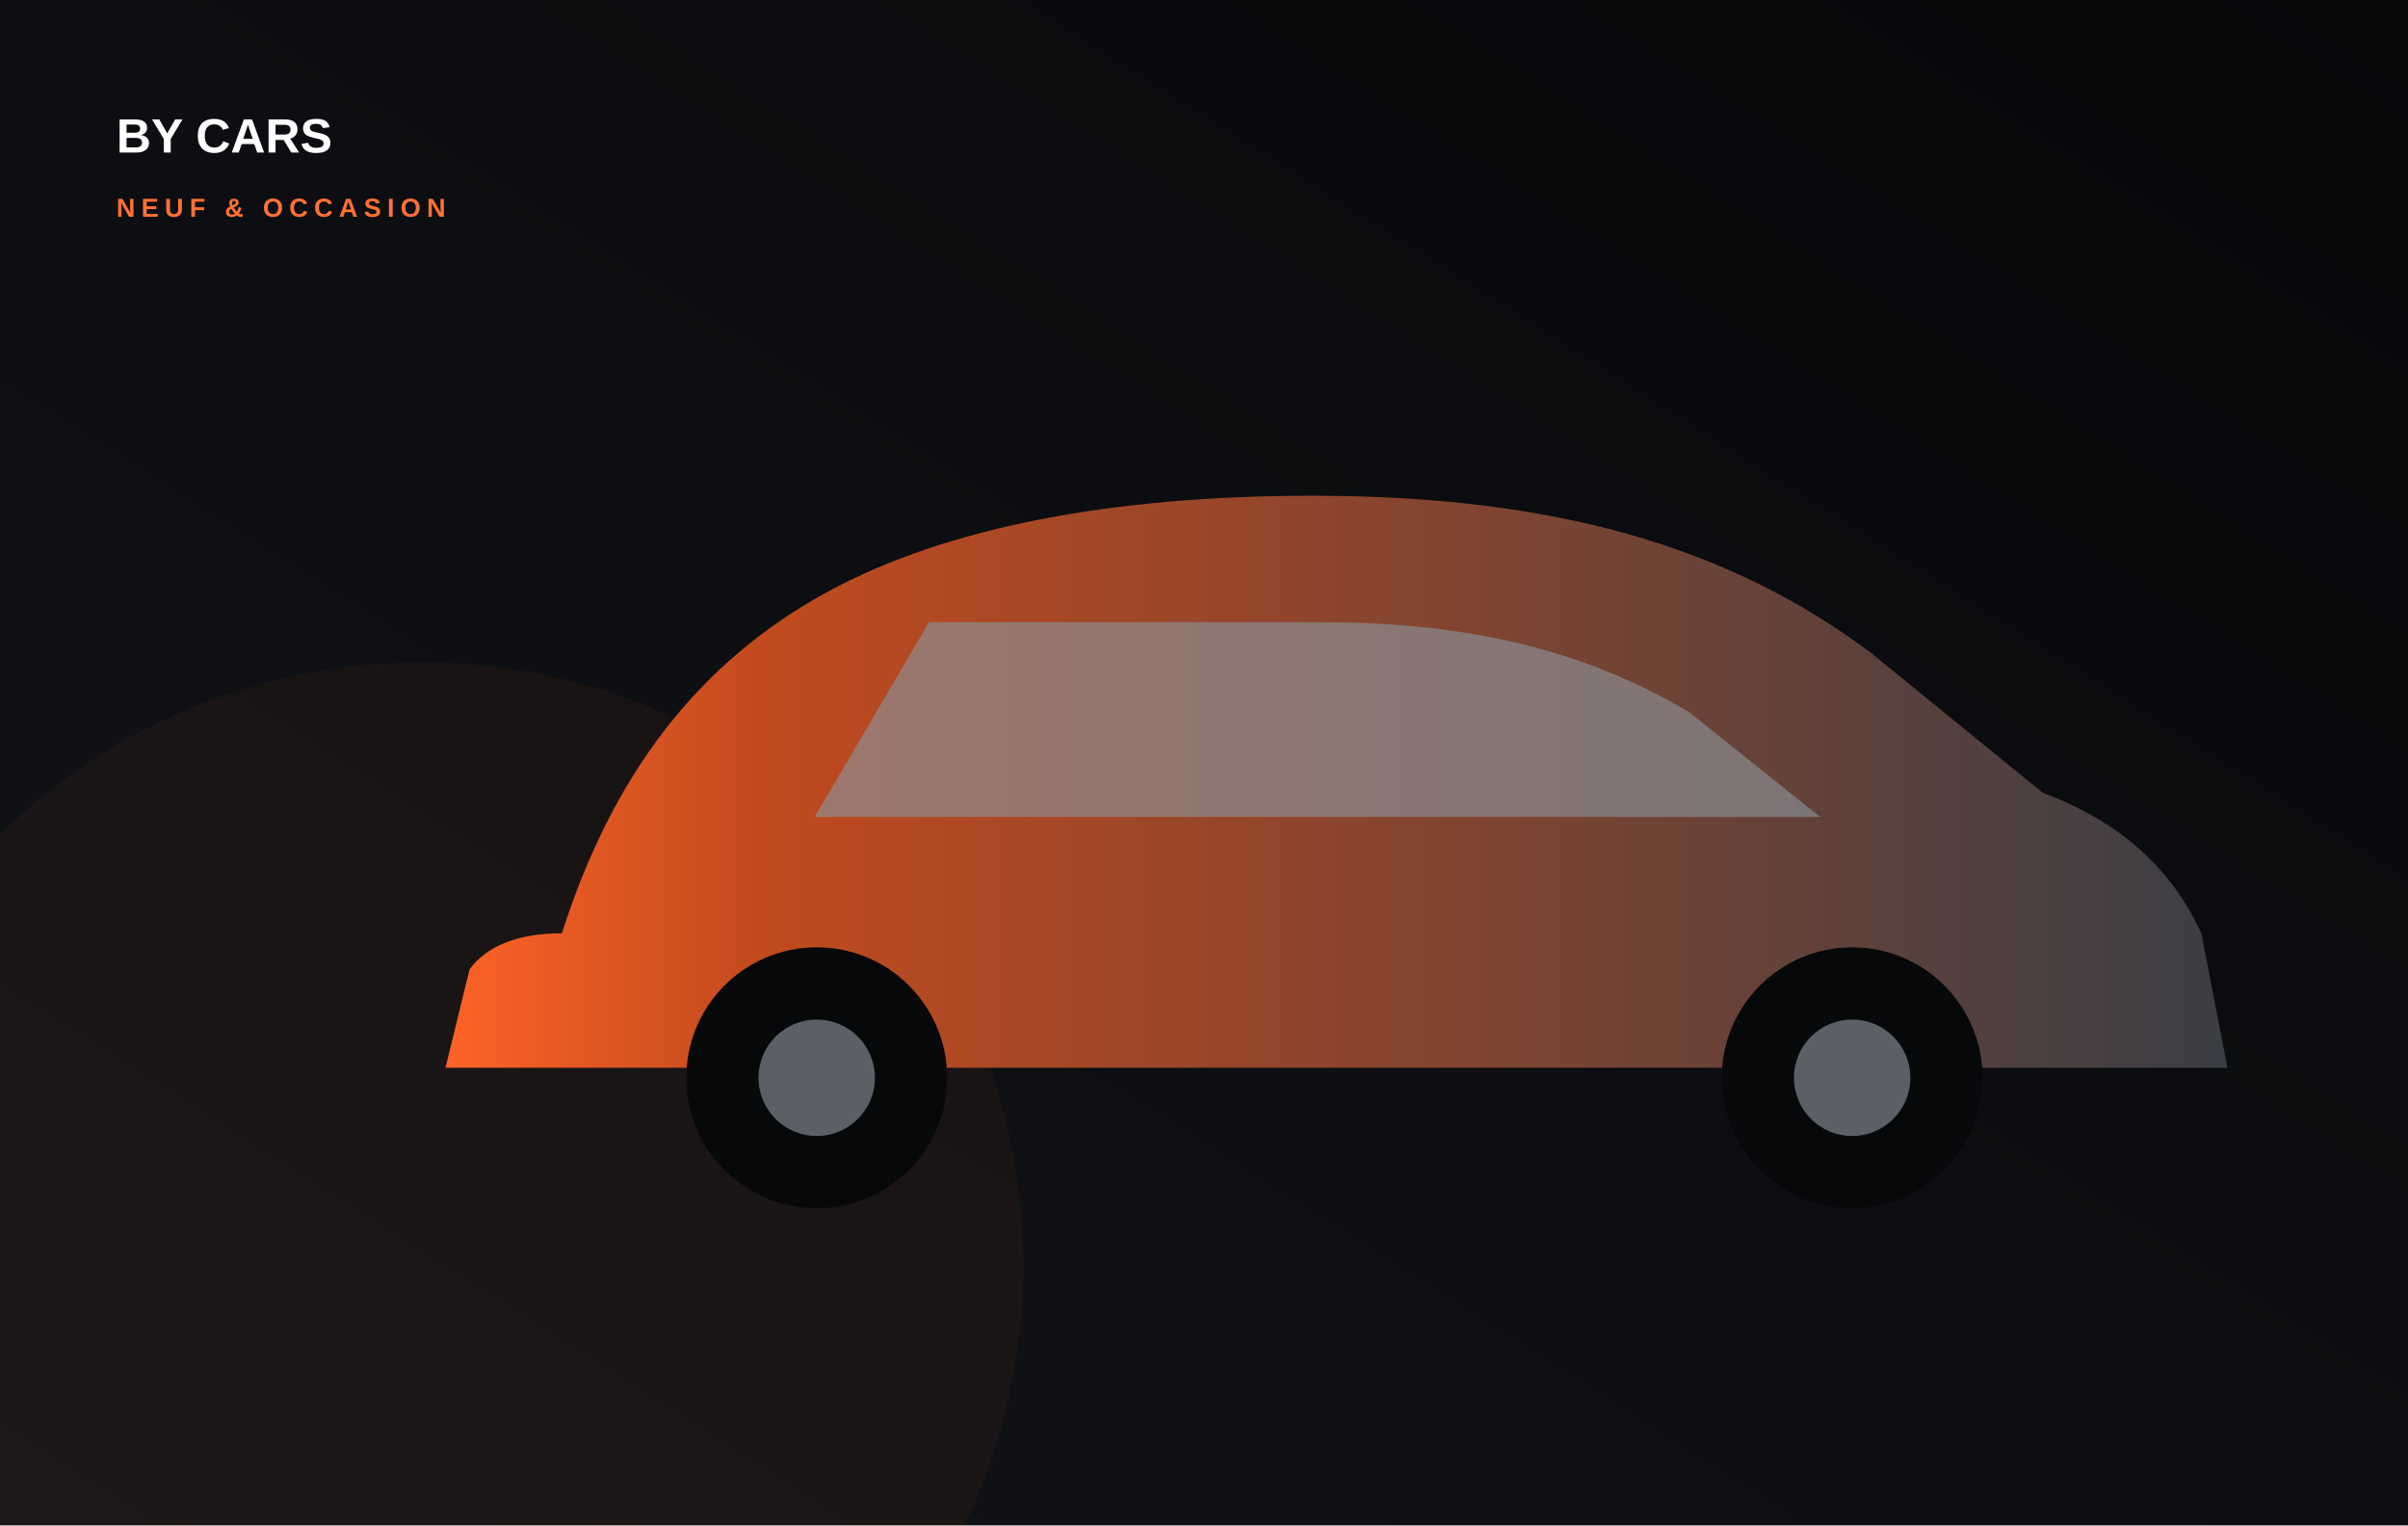
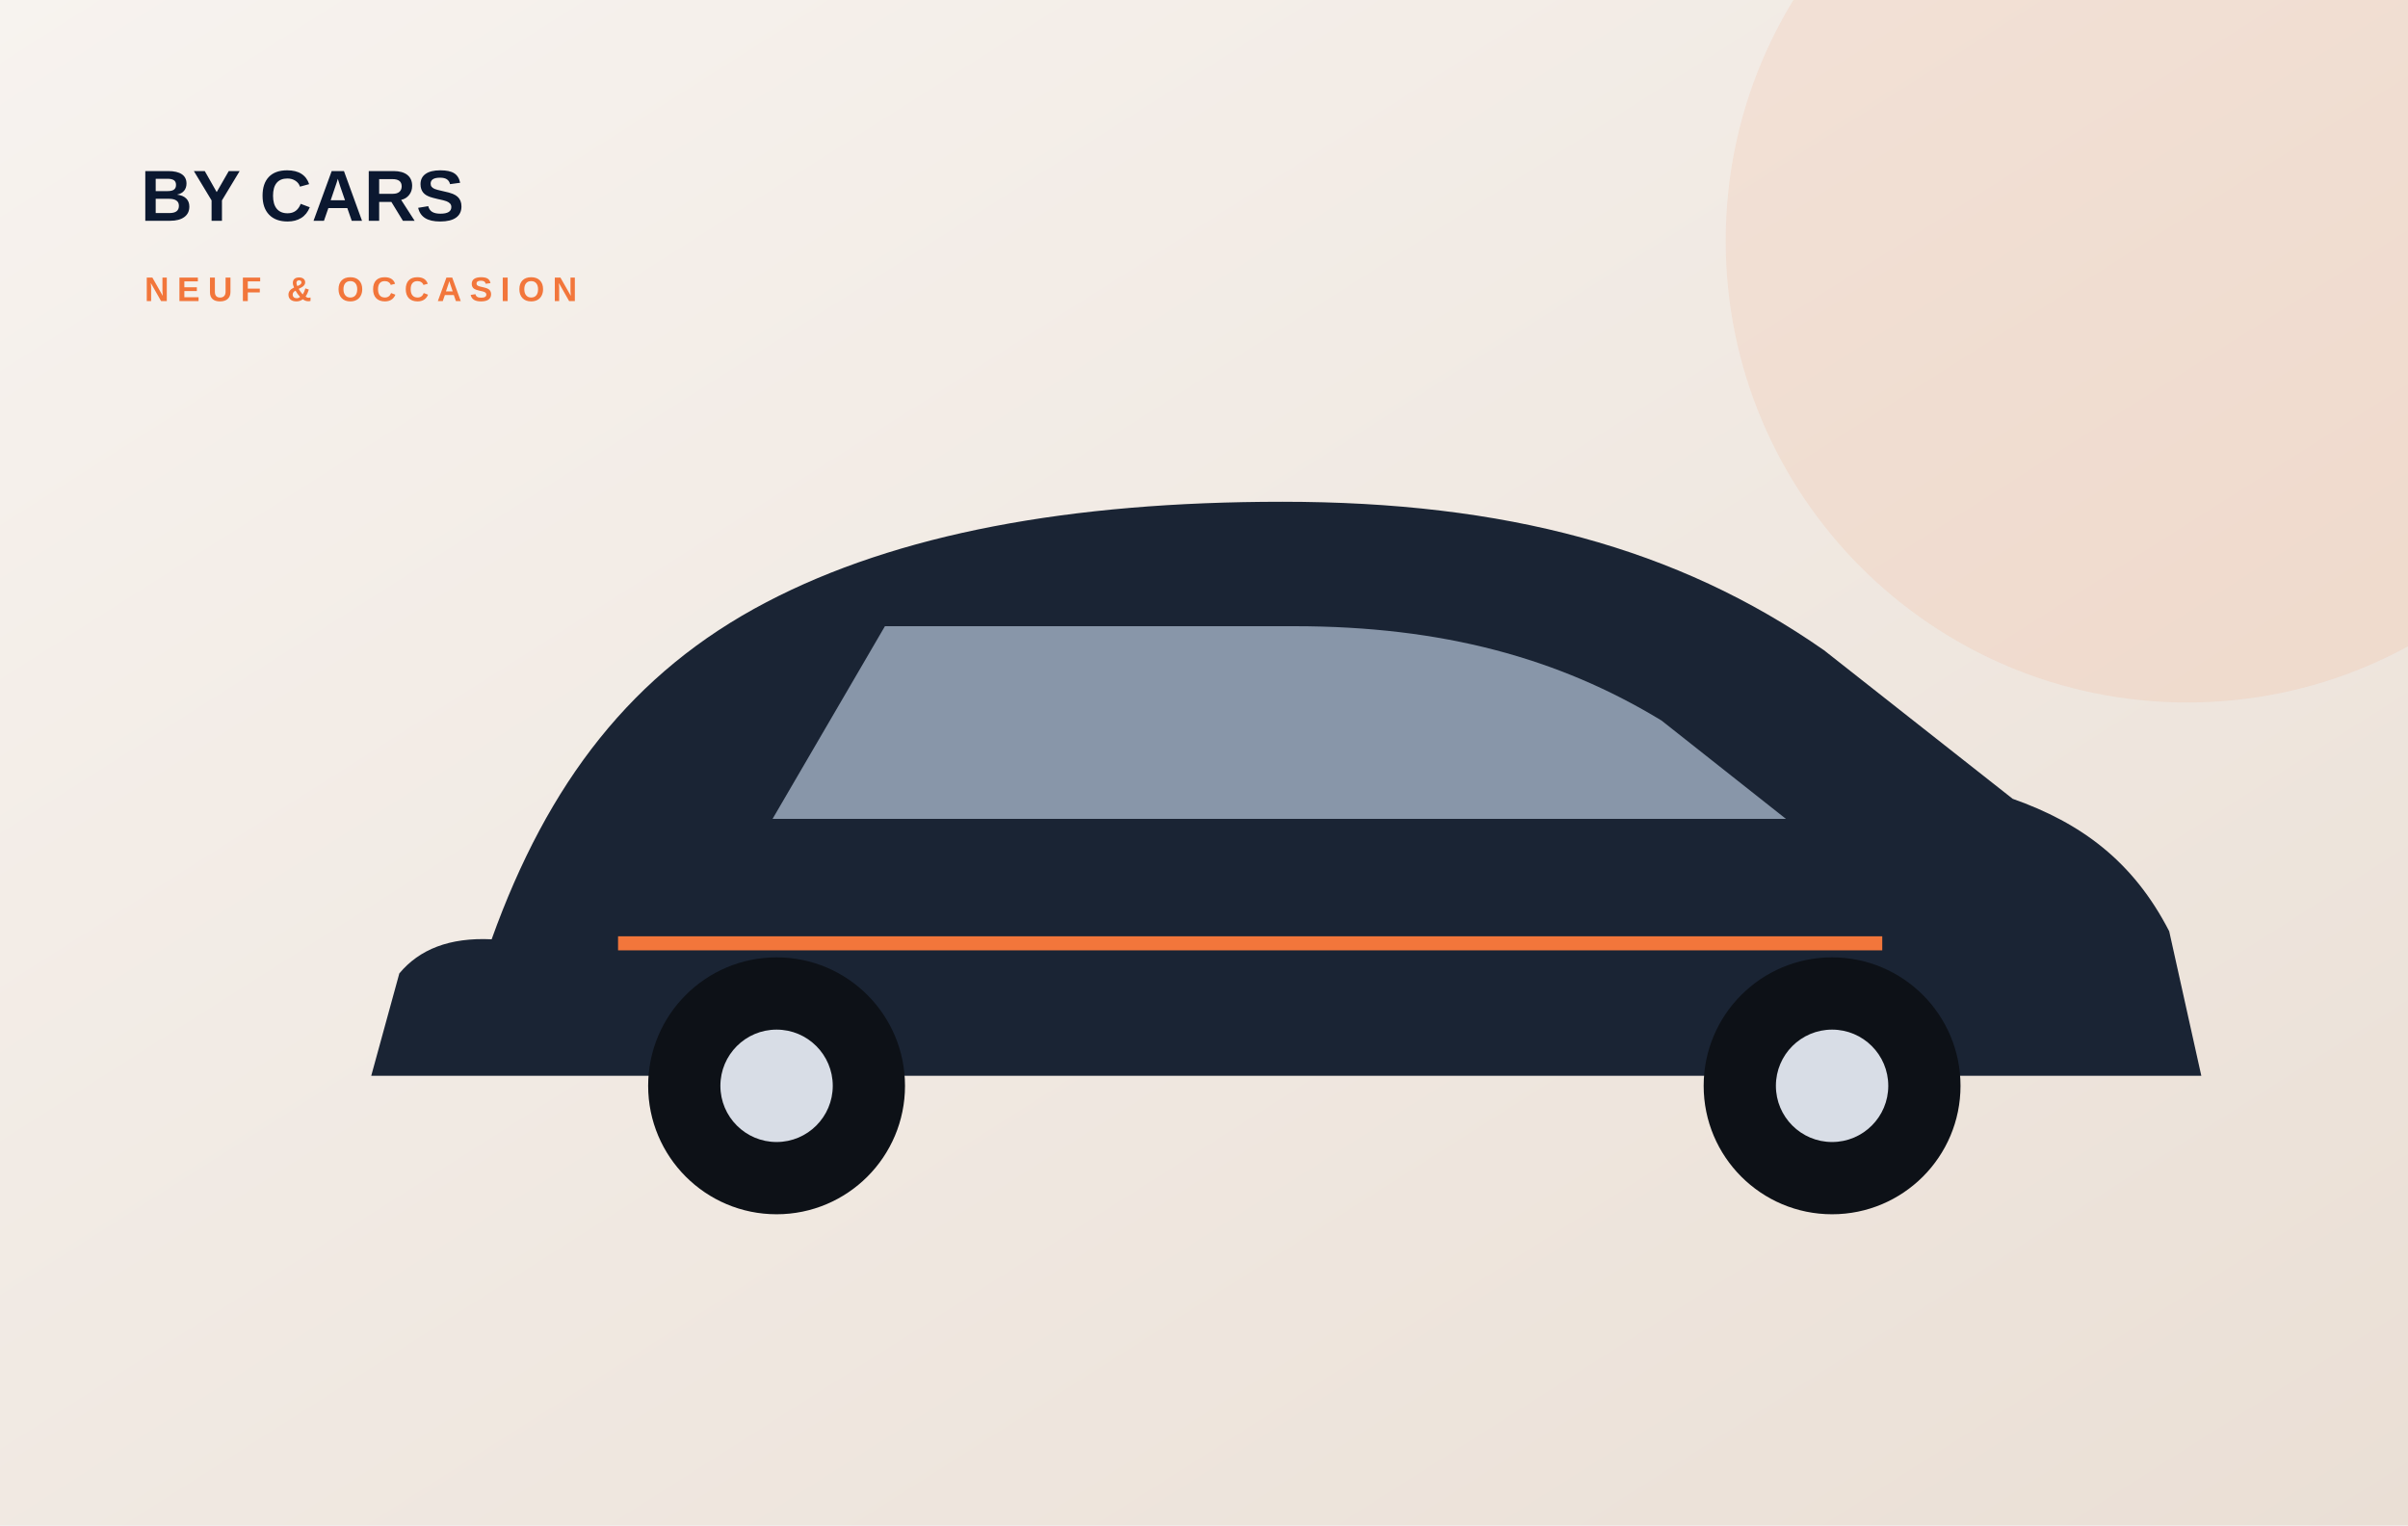
<svg xmlns="http://www.w3.org/2000/svg" viewBox="0 0 1200 760">
  <defs>
-     <linearGradient id="bg" x1="0" x2="1" y1="1" y2="0">
-       <stop stop-color="#121418" />
-       <stop offset="1" stop-color="#07080a" />
-     </linearGradient>
-     <linearGradient id="car" x1="0" x2="1">
-       <stop stop-color="#ff6426" />
-       <stop offset=".18" stop-color="#c14a1e" />
-       <stop offset="1" stop-color="#3a3e45" />
+     <linearGradient id="g" x1="0" y1="0" x2="1" y2="1">
+       <stop stop-color="#f7f3ef" />
+       <stop offset="1" stop-color="#eadfd5" />
    </linearGradient>
  </defs>
-   <rect width="1200" height="760" fill="url(#bg)" />
-   <circle cx="210" cy="630" r="300" fill="#ff6426" opacity=".05" />
-   <g transform="translate(150 245)">
-     <path d="M130 220c25-78 67-135 134-171 58-31 139-47 240-47 120 0 207 25 278 78l86 70c35 13 63 35 79 70l13 67H72l12-49c8-11 23-18 46-18z" fill="url(#car)" />
-     <path d="M313 65h195c74 0 132 14 184 45l65 52H256l57-97z" fill="#8c9298" opacity=".64" />
-     <circle cx="257" cy="292" r="65" fill="#07080a" />
-     <circle cx="257" cy="292" r="29" fill="#5b6067" />
-     <circle cx="773" cy="292" r="65" fill="#07080a" />
-     <circle cx="773" cy="292" r="29" fill="#5b6067" />
+   <rect width="1200" height="760" fill="url(#g)" />
+   <circle cx="1090" cy="120" r="230" fill="#f2763b" opacity=".10" />
+   <g transform="translate(130 250)">
+     <path d="M115 218c28-78 70-133 137-168 65-34 151-50 257-50 111 0 197 23 270 74l94 74c34 12 60 31 78 66l16 72H55l14-51c10-12 25-18 46-17z" fill="#1a2434" />
+     <path d="M311 62h204c74 0 132 16 183 47l62 49H255l56-96z" fill="#8896a9" />
+     <path d="M178 220h630" stroke="#f2763b" stroke-width="7" />
+     <circle cx="257" cy="291" r="64" fill="#0d1117" />
+     <circle cx="257" cy="291" r="28" fill="#d8dde6" />
+     <circle cx="783" cy="291" r="64" fill="#0d1117" />
+     <circle cx="783" cy="291" r="28" fill="#d8dde6" />
  </g>
-   <text x="58" y="76" font-family="Arial" font-size="24" font-weight="800" fill="#fff">BY CARS</text>
-   <text x="58" y="108" font-family="Arial" font-size="13" font-weight="700" fill="#ff7135" letter-spacing="3">NEUF &amp; OCCASION</text>
+   <text x="70" y="110" font-family="Arial" font-size="36" font-weight="800" fill="#0b1830">BY CARS</text>
+   <text x="72" y="150" font-family="Arial" font-size="17" font-weight="700" fill="#f2763b" letter-spacing="4">NEUF &amp; OCCASION</text>
</svg>
